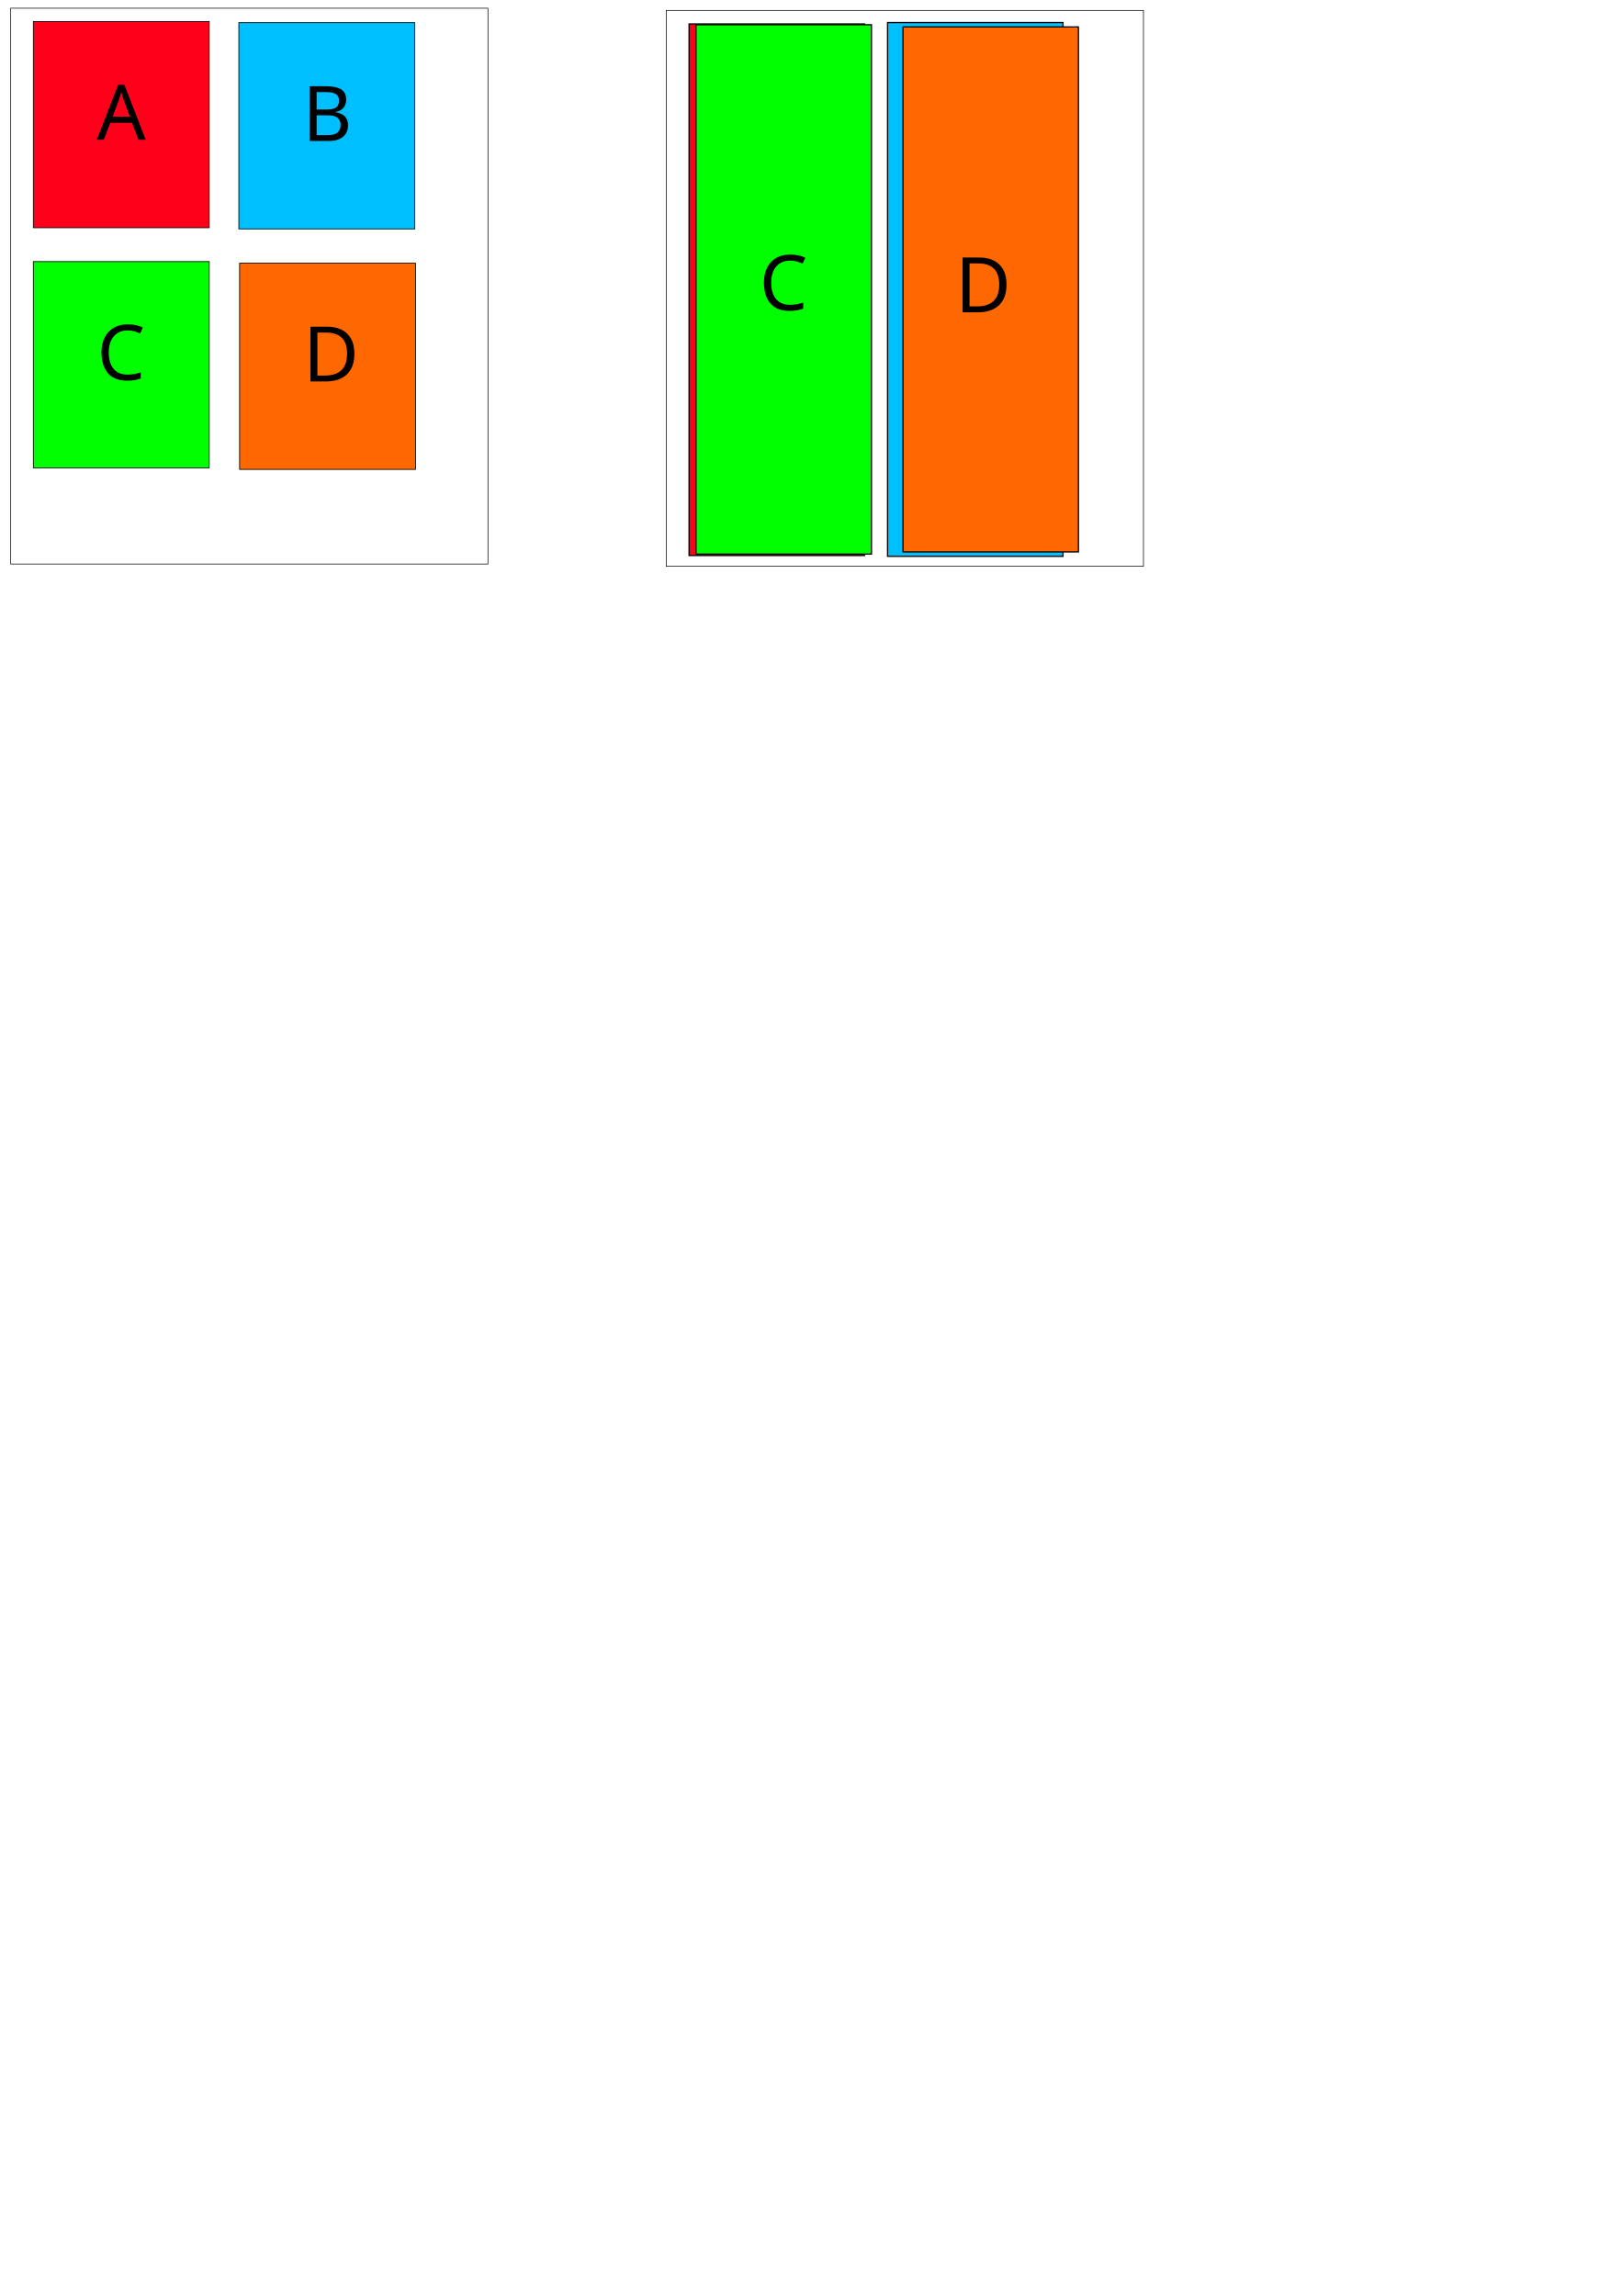
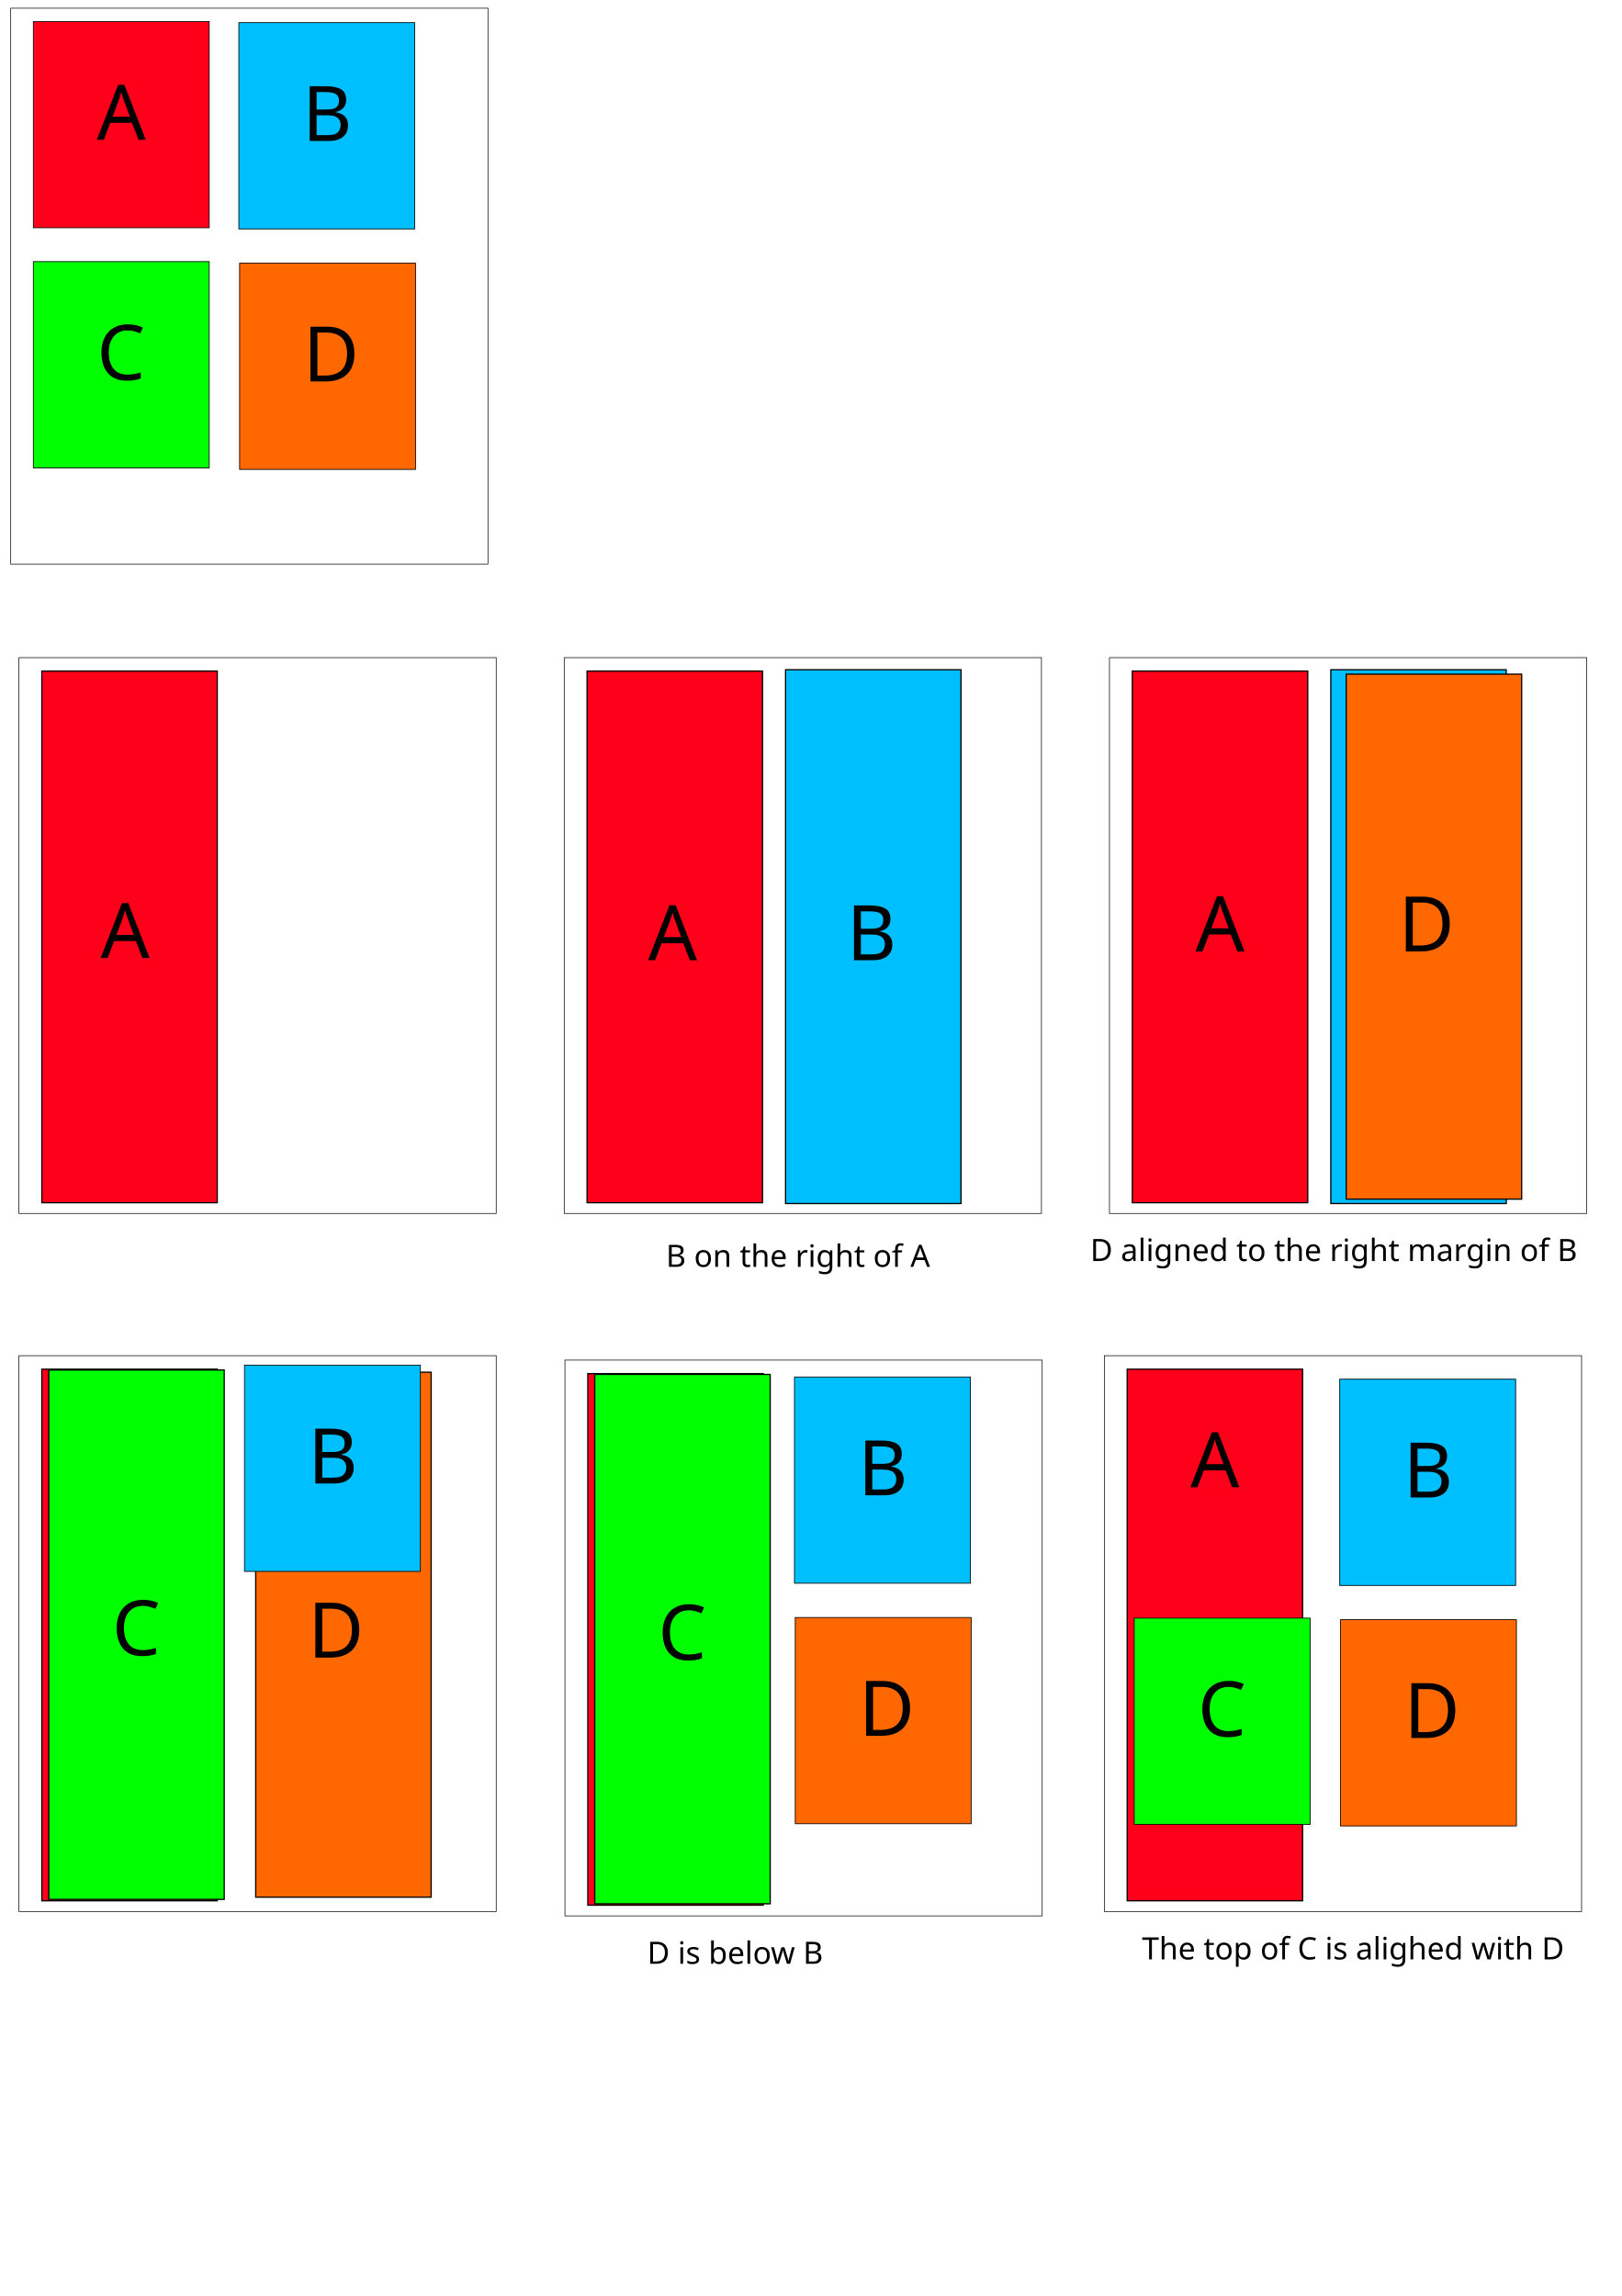
<svg xmlns="http://www.w3.org/2000/svg" width="594mm" height="841mm" viewBox="0 0 2104.724 2979.921" id="svg2" version="1.1">
  <defs id="defs4" />
  <g id="layer1" transform="translate(0,1927.559)">
    <g id="g4169" transform="translate(2.857143,-1925.714)">
      <rect y="26.047" x="40.406" height="267.69" width="228.294" id="rect3336" style="fill:#ff001a;fill-opacity:1;fill-rule:evenodd;stroke:#000000;stroke-width:1px;stroke-linecap:butt;stroke-linejoin:miter;stroke-opacity:1" />
      <text id="text3338" y="179.59" x="122.733" style="font-style:normal;font-weight:normal;font-size:99.584px;line-height:125%;font-family:sans-serif;letter-spacing:0px;word-spacing:0px;fill:#000000;fill-opacity:1;stroke:none;stroke-width:1px;stroke-linecap:butt;stroke-linejoin:miter;stroke-opacity:1" xml:space="preserve">
        <tspan y="179.59" x="122.733" id="tspan3340">A</tspan>
      </text>
    </g>
    <g id="g4174" transform="translate(2.857143,-1925.714)">
      <rect y="27.562" x="307.086" height="267.69" width="228.294" id="rect3336-1" style="fill:#00bfff;fill-opacity:1;fill-rule:evenodd;stroke:#000000;stroke-width:1px;stroke-linecap:butt;stroke-linejoin:miter;stroke-opacity:1" />
      <text id="text3338-2" y="181.106" x="389.413" style="font-style:normal;font-weight:normal;font-size:99.584px;line-height:125%;font-family:sans-serif;letter-spacing:0px;word-spacing:0px;fill:#000000;fill-opacity:1;stroke:none;stroke-width:1px;stroke-linecap:butt;stroke-linejoin:miter;stroke-opacity:1" xml:space="preserve">
        <tspan y="181.106" x="389.413" id="tspan3340-4">B</tspan>
      </text>
    </g>
    <g id="g4184" transform="translate(2.857143,-1925.714)">
      <rect y="339.7" x="308.097" height="267.69" width="228.294" id="rect3336-9" style="fill:#ff6800;fill-opacity:1;fill-rule:evenodd;stroke:#000000;stroke-width:1px;stroke-linecap:butt;stroke-linejoin:miter;stroke-opacity:1" />
      <text id="text3338-1" y="493.243" x="390.423" style="font-style:normal;font-weight:normal;font-size:99.584px;line-height:125%;font-family:sans-serif;letter-spacing:0px;word-spacing:0px;fill:#000000;fill-opacity:1;stroke:none;stroke-width:1px;stroke-linecap:butt;stroke-linejoin:miter;stroke-opacity:1" xml:space="preserve">
        <tspan y="493.243" x="390.423" id="tspan3340-6">D</tspan>
      </text>
    </g>
    <g id="g4179" transform="translate(2.857143,-1925.714)">
      <rect y="337.679" x="40.406" height="267.69" width="228.294" id="rect3336-5" style="fill:#00ff00;fill-opacity:1;fill-rule:evenodd;stroke:#000000;stroke-width:1px;stroke-linecap:butt;stroke-linejoin:miter;stroke-opacity:1" />
      <text id="text3338-26" y="491.222" x="122.733" style="font-style:normal;font-weight:normal;font-size:99.584px;line-height:125%;font-family:sans-serif;letter-spacing:0px;word-spacing:0px;fill:#000000;fill-opacity:1;stroke:none;stroke-width:1px;stroke-linecap:butt;stroke-linejoin:miter;stroke-opacity:1" xml:space="preserve">
        <tspan y="491.222" x="122.733" id="tspan3340-7">C</tspan>
      </text>
    </g>
    <rect style="fill:none;fill-opacity:1;stroke:#000000;stroke-width:0.859;stroke-opacity:1" id="rect4189" width="619.365" height="721.39" x="13.898" y="-1916.91" />
-     <rect style="fill:#ff001a;fill-opacity:1;fill-rule:evenodd;stroke:#000000;stroke-width:1.603px;stroke-linecap:butt;stroke-linejoin:miter;stroke-opacity:1" id="rect3336-15" width="227.691" height="689.944" x="894.27" y="-1896.502" />
-     <text xml:space="preserve" style="font-style:normal;font-weight:normal;font-size:99.584px;line-height:125%;font-family:sans-serif;letter-spacing:0px;word-spacing:0px;fill:#000000;fill-opacity:1;stroke:none;stroke-width:1px;stroke-linecap:butt;stroke-linejoin:miter;stroke-opacity:1" x="976.295" y="-1743.261" id="text3338-27">
-       <tspan id="tspan3340-8" x="976.295" y="-1743.261">A</tspan>
+     <g id="g4330" transform="translate(1282.857,840)">
+       <rect y="-1896.502" x="894.27" height="689.944" width="227.691" id="rect3336-15" style="fill:#ff001a;fill-opacity:1;fill-rule:evenodd;stroke:#000000;stroke-width:1.603px;stroke-linecap:butt;stroke-linejoin:miter;stroke-opacity:1" />
+       <text id="text3338-27" y="-1743.261" x="976.295" style="font-style:normal;font-weight:normal;font-size:99.584px;line-height:125%;font-family:sans-serif;letter-spacing:0px;word-spacing:0px;fill:#000000;fill-opacity:1;stroke:none;stroke-width:1px;stroke-linecap:butt;stroke-linejoin:miter;stroke-opacity:1" xml:space="preserve">
+         <tspan y="-1743.261" x="976.295" id="tspan3340-8">A</tspan>
+       </text>
+       <rect y="-1914.047" x="864.603" height="721.39" width="619.365" id="rect4189-0" style="fill:none;fill-opacity:1;stroke:#000000;stroke-width:0.859;stroke-opacity:1" />
+       <rect y="-1898.322" x="1151.87" height="692.798" width="227.688" id="rect3336-1-3" style="fill:#00bfff;fill-opacity:1;fill-rule:evenodd;stroke:#000000;stroke-width:1.607px;stroke-linecap:butt;stroke-linejoin:miter;stroke-opacity:1" />
+       <text id="text3338-2-6" y="-1745.083" x="1233.893" style="font-style:normal;font-weight:normal;font-size:99.584px;line-height:125%;font-family:sans-serif;letter-spacing:0px;word-spacing:0px;fill:#000000;fill-opacity:1;stroke:none;stroke-width:1px;stroke-linecap:butt;stroke-linejoin:miter;stroke-opacity:1" xml:space="preserve">
+         <tspan y="-1745.083" x="1233.893" id="tspan3340-4-5">B</tspan>
+       </text>
+       <rect y="-1892.615" x="1171.864" height="681.383" width="227.701" id="rect3336-9-2" style="fill:#ff6800;fill-opacity:1;fill-rule:evenodd;stroke:#000000;stroke-width:1.593px;stroke-linecap:butt;stroke-linejoin:miter;stroke-opacity:1" />
+       <text id="text3338-1-6" y="-1522.226" x="1239.608" style="font-style:normal;font-weight:normal;font-size:99.584px;line-height:125%;font-family:sans-serif;letter-spacing:0px;word-spacing:0px;fill:#000000;fill-opacity:1;stroke:none;stroke-width:1px;stroke-linecap:butt;stroke-linejoin:miter;stroke-opacity:1" xml:space="preserve">
+         <tspan y="-1522.226" x="1239.608" id="tspan3340-6-3">D</tspan>
+       </text>
+       <rect y="-1895.469" x="903.296" height="687.09" width="227.694" id="rect3336-5-5" style="fill:#00ff00;fill-opacity:1;fill-rule:evenodd;stroke:#000000;stroke-width:1.6px;stroke-linecap:butt;stroke-linejoin:miter;stroke-opacity:1" />
+       <text id="text3338-26-7" y="-1525.083" x="985.322" style="font-style:normal;font-weight:normal;font-size:99.584px;line-height:125%;font-family:sans-serif;letter-spacing:0px;word-spacing:0px;fill:#000000;fill-opacity:1;stroke:none;stroke-width:1px;stroke-linecap:butt;stroke-linejoin:miter;stroke-opacity:1" xml:space="preserve">
+         <tspan y="-1525.083" x="985.322" id="tspan3340-7-1">C</tspan>
+       </text>
+     </g>
+     <g id="g4318" transform="translate(1415.238,-11.42862)">
+       <rect y="-1045.074" x="54.27" height="689.944" width="227.691" id="rect3336-15-7" style="fill:#ff001a;fill-opacity:1;fill-rule:evenodd;stroke:#000000;stroke-width:1.603px;stroke-linecap:butt;stroke-linejoin:miter;stroke-opacity:1" />
+       <text id="text3338-27-6" y="-681.315" x="136.295" style="font-style:normal;font-weight:normal;font-size:99.584px;line-height:125%;font-family:sans-serif;letter-spacing:0px;word-spacing:0px;fill:#000000;fill-opacity:1;stroke:none;stroke-width:1px;stroke-linecap:butt;stroke-linejoin:miter;stroke-opacity:1" xml:space="preserve">
+         <tspan y="-681.315" x="136.295" id="tspan3340-8-9">A</tspan>
+       </text>
+       <rect y="-1062.619" x="24.603" height="721.39" width="619.365" id="rect4189-0-4" style="fill:none;fill-opacity:1;stroke:#000000;stroke-width:0.859;stroke-opacity:1" />
+       <rect y="-1046.894" x="311.87" height="692.798" width="227.688" id="rect3336-1-3-7" style="fill:#00bfff;fill-opacity:1;fill-rule:evenodd;stroke:#000000;stroke-width:1.607px;stroke-linecap:butt;stroke-linejoin:miter;stroke-opacity:1" />
+       <text id="text3338-2-6-8" y="-893.654" x="393.893" style="font-style:normal;font-weight:normal;font-size:99.584px;line-height:125%;font-family:sans-serif;letter-spacing:0px;word-spacing:0px;fill:#000000;fill-opacity:1;stroke:none;stroke-width:1px;stroke-linecap:butt;stroke-linejoin:miter;stroke-opacity:1" xml:space="preserve">
+         <tspan y="-893.654" x="393.893" id="tspan3340-4-5-6">B</tspan>
+       </text>
+       <rect y="-1041.186" x="331.864" height="681.383" width="227.701" id="rect3336-9-2-6" style="fill:#ff6800;fill-opacity:1;fill-rule:evenodd;stroke:#000000;stroke-width:1.593px;stroke-linecap:butt;stroke-linejoin:miter;stroke-opacity:1" />
+       <text id="text3338-1-6-3" y="-681.315" x="399.608" style="font-style:normal;font-weight:normal;font-size:99.584px;line-height:125%;font-family:sans-serif;letter-spacing:0px;word-spacing:0px;fill:#000000;fill-opacity:1;stroke:none;stroke-width:1px;stroke-linecap:butt;stroke-linejoin:miter;stroke-opacity:1" xml:space="preserve">
+         <tspan y="-681.315" x="399.608" id="tspan3340-6-3-2">D</tspan>
+       </text>
+     </g>
+     <g id="g4303" transform="translate(-1583.81,-5.714268)">
+       <rect y="-1050.788" x="2345.698" height="689.944" width="227.691" id="rect3336-15-1" style="fill:#ff001a;fill-opacity:1;fill-rule:evenodd;stroke:#000000;stroke-width:1.603px;stroke-linecap:butt;stroke-linejoin:miter;stroke-opacity:1" />
+       <text id="text3338-27-3" y="-675.6" x="2424.866" style="font-style:normal;font-weight:normal;font-size:99.584px;line-height:125%;font-family:sans-serif;letter-spacing:0px;word-spacing:0px;fill:#000000;fill-opacity:1;stroke:none;stroke-width:1px;stroke-linecap:butt;stroke-linejoin:miter;stroke-opacity:1" xml:space="preserve">
+         <tspan y="-675.6" x="2424.866" id="tspan3340-8-4">A</tspan>
+       </text>
+       <rect y="-1068.333" x="2316.032" height="721.39" width="619.365" id="rect4189-0-42" style="fill:none;fill-opacity:1;stroke:#000000;stroke-width:0.859;stroke-opacity:1" />
+       <rect y="-1052.608" x="2603.299" height="692.798" width="227.688" id="rect3336-1-3-2" style="fill:#00bfff;fill-opacity:1;fill-rule:evenodd;stroke:#000000;stroke-width:1.607px;stroke-linecap:butt;stroke-linejoin:miter;stroke-opacity:1" />
+       <text id="text3338-2-6-9" y="-675.6" x="2682.465" style="font-style:normal;font-weight:normal;font-size:99.584px;line-height:125%;font-family:sans-serif;letter-spacing:0px;word-spacing:0px;fill:#000000;fill-opacity:1;stroke:none;stroke-width:1px;stroke-linecap:butt;stroke-linejoin:miter;stroke-opacity:1" xml:space="preserve">
+         <tspan y="-675.6" x="2682.465" id="tspan3340-4-5-7">B</tspan>
+       </text>
+     </g>
+     <g id="g4312" transform="translate(-1582.857,-2.85709)">
+       <rect y="-1053.645" x="1637.127" height="689.944" width="227.691" id="rect3336-15-1-3" style="fill:#ff001a;fill-opacity:1;fill-rule:evenodd;stroke:#000000;stroke-width:1.603px;stroke-linecap:butt;stroke-linejoin:miter;stroke-opacity:1" />
+       <text id="text3338-27-3-4" y="-681.315" x="1713.438" style="font-style:normal;font-weight:normal;font-size:99.584px;line-height:125%;font-family:sans-serif;letter-spacing:0px;word-spacing:0px;fill:#000000;fill-opacity:1;stroke:none;stroke-width:1px;stroke-linecap:butt;stroke-linejoin:miter;stroke-opacity:1" xml:space="preserve">
+         <tspan y="-681.315" x="1713.438" id="tspan3340-8-4-4">A</tspan>
+       </text>
+       <rect y="-1071.19" x="1607.461" height="721.39" width="619.365" id="rect4189-0-42-2" style="fill:none;fill-opacity:1;stroke:#000000;stroke-width:0.859;stroke-opacity:1" />
+     </g>
+     <text xml:space="preserve" style="font-style:normal;font-weight:normal;font-size:40px;line-height:125%;font-family:sans-serif;letter-spacing:0px;word-spacing:0px;fill:#000000;fill-opacity:1;stroke:none;stroke-width:1px;stroke-linecap:butt;stroke-linejoin:miter;stroke-opacity:1" x="864.286" y="-283.352" id="text4345">
+       <tspan id="tspan4347" x="864.286" y="-283.352">B on the right of A</tspan>
    </text>
-     <rect style="fill:none;fill-opacity:1;stroke:#000000;stroke-width:0.859;stroke-opacity:1" id="rect4189-0" width="619.365" height="721.39" x="864.603" y="-1914.047" />
-     <rect style="fill:#00bfff;fill-opacity:1;fill-rule:evenodd;stroke:#000000;stroke-width:1.607px;stroke-linecap:butt;stroke-linejoin:miter;stroke-opacity:1" id="rect3336-1-3" width="227.688" height="692.798" x="1151.87" y="-1898.322" />
-     <text xml:space="preserve" style="font-style:normal;font-weight:normal;font-size:99.584px;line-height:125%;font-family:sans-serif;letter-spacing:0px;word-spacing:0px;fill:#000000;fill-opacity:1;stroke:none;stroke-width:1px;stroke-linecap:butt;stroke-linejoin:miter;stroke-opacity:1" x="1233.893" y="-1745.083" id="text3338-2-6">
-       <tspan id="tspan3340-4-5" x="1233.893" y="-1745.083">B</tspan>
+     <text xml:space="preserve" style="font-style:normal;font-weight:normal;font-size:40px;line-height:125%;font-family:sans-serif;letter-spacing:0px;word-spacing:0px;fill:#000000;fill-opacity:1;stroke:none;stroke-width:1px;stroke-linecap:butt;stroke-linejoin:miter;stroke-opacity:1" x="1414.912" y="-290.888" id="text4345-5">
+       <tspan id="tspan4347-4" x="1414.912" y="-290.888">D aligned to the right margin of B</tspan>
    </text>
-     <rect style="fill:#ff6800;fill-opacity:1;fill-rule:evenodd;stroke:#000000;stroke-width:1.593px;stroke-linecap:butt;stroke-linejoin:miter;stroke-opacity:1" id="rect3336-9-2" width="227.701" height="681.383" x="1171.864" y="-1892.615" />
-     <text xml:space="preserve" style="font-style:normal;font-weight:normal;font-size:99.584px;line-height:125%;font-family:sans-serif;letter-spacing:0px;word-spacing:0px;fill:#000000;fill-opacity:1;stroke:none;stroke-width:1px;stroke-linecap:butt;stroke-linejoin:miter;stroke-opacity:1" x="1239.608" y="-1522.226" id="text3338-1-6">
-       <tspan id="tspan3340-6-3" x="1239.608" y="-1522.226">D</tspan>
+     <text xml:space="preserve" style="font-style:normal;font-weight:normal;font-size:40px;line-height:125%;font-family:sans-serif;letter-spacing:0px;word-spacing:0px;fill:#000000;fill-opacity:1;stroke:none;stroke-width:1px;stroke-linecap:butt;stroke-linejoin:miter;stroke-opacity:1" x="2254.286" y="-290.495" id="text4367">
+       <tspan id="tspan4369" x="2254.286" y="-290.495">C on the left of B</tspan>
    </text>
-     <rect style="fill:#00ff00;fill-opacity:1;fill-rule:evenodd;stroke:#000000;stroke-width:1.6px;stroke-linecap:butt;stroke-linejoin:miter;stroke-opacity:1" id="rect3336-5-5" width="227.694" height="687.09" x="903.296" y="-1895.469" />
-     <text xml:space="preserve" style="font-style:normal;font-weight:normal;font-size:99.584px;line-height:125%;font-family:sans-serif;letter-spacing:0px;word-spacing:0px;fill:#000000;fill-opacity:1;stroke:none;stroke-width:1px;stroke-linecap:butt;stroke-linejoin:miter;stroke-opacity:1" x="985.322" y="-1525.083" id="text3338-26-7">
-       <tspan id="tspan3340-7-1" x="985.322" y="-1525.083">C</tspan>
+     <g id="g4330-3" transform="translate(-840,1745.993)">
+       <rect y="-1896.502" x="894.27" height="689.944" width="227.691" id="rect3336-15-2" style="fill:#ff001a;fill-opacity:1;fill-rule:evenodd;stroke:#000000;stroke-width:1.603px;stroke-linecap:butt;stroke-linejoin:miter;stroke-opacity:1" />
+       <text id="text3338-27-4" y="-1743.261" x="976.295" style="font-style:normal;font-weight:normal;font-size:99.584px;line-height:125%;font-family:sans-serif;letter-spacing:0px;word-spacing:0px;fill:#000000;fill-opacity:1;stroke:none;stroke-width:1px;stroke-linecap:butt;stroke-linejoin:miter;stroke-opacity:1" xml:space="preserve">
+         <tspan y="-1743.261" x="976.295" id="tspan3340-8-43">A</tspan>
+       </text>
+       <rect y="-1914.047" x="864.603" height="721.39" width="619.365" id="rect4189-0-9" style="fill:none;fill-opacity:1;stroke:#000000;stroke-width:0.859;stroke-opacity:1" />
+       <rect y="-1892.615" x="1171.864" height="681.383" width="227.701" id="rect3336-9-2-7" style="fill:#ff6800;fill-opacity:1;fill-rule:evenodd;stroke:#000000;stroke-width:1.593px;stroke-linecap:butt;stroke-linejoin:miter;stroke-opacity:1" />
+       <text id="text3338-1-6-1" y="-1522.226" x="1239.608" style="font-style:normal;font-weight:normal;font-size:99.584px;line-height:125%;font-family:sans-serif;letter-spacing:0px;word-spacing:0px;fill:#000000;fill-opacity:1;stroke:none;stroke-width:1px;stroke-linecap:butt;stroke-linejoin:miter;stroke-opacity:1" xml:space="preserve">
+         <tspan y="-1522.226" x="1239.608" id="tspan3340-6-3-6">D</tspan>
+       </text>
+       <rect y="-1895.469" x="903.296" height="687.09" width="227.694" id="rect3336-5-5-6" style="fill:#00ff00;fill-opacity:1;fill-rule:evenodd;stroke:#000000;stroke-width:1.6px;stroke-linecap:butt;stroke-linejoin:miter;stroke-opacity:1" />
+       <text id="text3338-26-7-2" y="-1525.083" x="985.322" style="font-style:normal;font-weight:normal;font-size:99.584px;line-height:125%;font-family:sans-serif;letter-spacing:0px;word-spacing:0px;fill:#000000;fill-opacity:1;stroke:none;stroke-width:1px;stroke-linecap:butt;stroke-linejoin:miter;stroke-opacity:1" xml:space="preserve">
+         <tspan y="-1525.083" x="985.322" id="tspan3340-7-1-7">C</tspan>
+       </text>
+     </g>
+     <g id="g4330-3-5" transform="translate(-131.4286,1751.708)">
+       <rect y="-1896.502" x="894.27" height="689.944" width="227.691" id="rect3336-15-2-1" style="fill:#ff001a;fill-opacity:1;fill-rule:evenodd;stroke:#000000;stroke-width:1.603px;stroke-linecap:butt;stroke-linejoin:miter;stroke-opacity:1" />
+       <text id="text3338-27-4-1" y="-1743.261" x="976.295" style="font-style:normal;font-weight:normal;font-size:99.584px;line-height:125%;font-family:sans-serif;letter-spacing:0px;word-spacing:0px;fill:#000000;fill-opacity:1;stroke:none;stroke-width:1px;stroke-linecap:butt;stroke-linejoin:miter;stroke-opacity:1" xml:space="preserve">
+         <tspan y="-1743.261" x="976.295" id="tspan3340-8-43-9">A</tspan>
+       </text>
+       <rect y="-1914.047" x="864.603" height="721.39" width="619.365" id="rect4189-0-9-3" style="fill:none;fill-opacity:1;stroke:#000000;stroke-width:0.859;stroke-opacity:1" />
+       <rect y="-1895.469" x="903.296" height="687.09" width="227.694" id="rect3336-5-5-6-1" style="fill:#00ff00;fill-opacity:1;fill-rule:evenodd;stroke:#000000;stroke-width:1.6px;stroke-linecap:butt;stroke-linejoin:miter;stroke-opacity:1" />
+       <text id="text3338-26-7-2-7" y="-1525.083" x="985.322" style="font-style:normal;font-weight:normal;font-size:99.584px;line-height:125%;font-family:sans-serif;letter-spacing:0px;word-spacing:0px;fill:#000000;fill-opacity:1;stroke:none;stroke-width:1px;stroke-linecap:butt;stroke-linejoin:miter;stroke-opacity:1" xml:space="preserve">
+         <tspan y="-1525.083" x="985.322" id="tspan3340-7-1-7-9">C</tspan>
+       </text>
+       <g id="g4174-0" transform="translate(855.4042,-1919.679)">
+         <rect y="27.562" x="307.086" height="267.69" width="228.294" id="rect3336-1-7" style="fill:#00bfff;fill-opacity:1;fill-rule:evenodd;stroke:#000000;stroke-width:1px;stroke-linecap:butt;stroke-linejoin:miter;stroke-opacity:1" />
+         <text id="text3338-2-4" y="181.106" x="389.413" style="font-style:normal;font-weight:normal;font-size:99.584px;line-height:125%;font-family:sans-serif;letter-spacing:0px;word-spacing:0px;fill:#000000;fill-opacity:1;stroke:none;stroke-width:1px;stroke-linecap:butt;stroke-linejoin:miter;stroke-opacity:1" xml:space="preserve">
+           <tspan y="181.106" x="389.413" id="tspan3340-4-42">B</tspan>
+         </text>
+       </g>
+       <g id="g4184-0" transform="translate(855.4042,-1919.679)">
+         <rect y="339.7" x="308.097" height="267.69" width="228.294" id="rect3336-9-6" style="fill:#ff6800;fill-opacity:1;fill-rule:evenodd;stroke:#000000;stroke-width:1px;stroke-linecap:butt;stroke-linejoin:miter;stroke-opacity:1" />
+         <text id="text3338-1-4" y="493.243" x="390.423" style="font-style:normal;font-weight:normal;font-size:99.584px;line-height:125%;font-family:sans-serif;letter-spacing:0px;word-spacing:0px;fill:#000000;fill-opacity:1;stroke:none;stroke-width:1px;stroke-linecap:butt;stroke-linejoin:miter;stroke-opacity:1" xml:space="preserve">
+           <tspan y="493.243" x="390.423" id="tspan3340-6-7">D</tspan>
+         </text>
+       </g>
+     </g>
+     <text xml:space="preserve" style="font-style:normal;font-weight:normal;font-size:40px;line-height:125%;font-family:sans-serif;letter-spacing:0px;word-spacing:0px;fill:#000000;fill-opacity:1;stroke:none;stroke-width:1px;stroke-linecap:butt;stroke-linejoin:miter;stroke-opacity:1" x="840" y="621.212" id="text4367-4-6">
+       <tspan id="tspan4369-8-4" x="840" y="621.212">D is below B</tspan>
+     </text>
+     <g id="g4330-3-5-2" transform="translate(568.5714,1745.993)">
+       <rect y="-1896.502" x="894.27" height="689.944" width="227.691" id="rect3336-15-2-1-7" style="fill:#ff001a;fill-opacity:1;fill-rule:evenodd;stroke:#000000;stroke-width:1.603px;stroke-linecap:butt;stroke-linejoin:miter;stroke-opacity:1" />
+       <text id="text3338-27-4-1-9" y="-1743.261" x="976.295" style="font-style:normal;font-weight:normal;font-size:99.584px;line-height:125%;font-family:sans-serif;letter-spacing:0px;word-spacing:0px;fill:#000000;fill-opacity:1;stroke:none;stroke-width:1px;stroke-linecap:butt;stroke-linejoin:miter;stroke-opacity:1" xml:space="preserve">
+         <tspan y="-1743.261" x="976.295" id="tspan3340-8-43-9-3">A</tspan>
+       </text>
+       <rect y="-1914.047" x="864.603" height="721.39" width="619.365" id="rect4189-0-9-3-2" style="fill:none;fill-opacity:1;stroke:#000000;stroke-width:0.859;stroke-opacity:1" />
+     </g>
+     <text xml:space="preserve" style="font-style:normal;font-weight:normal;font-size:40px;line-height:125%;font-family:sans-serif;letter-spacing:0px;word-spacing:0px;fill:#000000;fill-opacity:1;stroke:none;stroke-width:1px;stroke-linecap:butt;stroke-linejoin:miter;stroke-opacity:1" x="1482" y="615.498" id="text4367-4-6-2">
+       <tspan id="tspan4369-8-4-0" x="1482" y="615.498">The top of C is alighed with D</tspan>
+     </text>
+     <g id="g4611" transform="translate(140,1565.714)">
+       <g transform="translate(-129.805,-1749.045)" id="g4174-3">
+         <rect style="fill:#00bfff;fill-opacity:1;fill-rule:evenodd;stroke:#000000;stroke-width:1px;stroke-linecap:butt;stroke-linejoin:miter;stroke-opacity:1" id="rect3336-1-8" width="228.294" height="267.69" x="307.086" y="27.562" />
+         <text xml:space="preserve" style="font-style:normal;font-weight:normal;font-size:99.584px;line-height:125%;font-family:sans-serif;letter-spacing:0px;word-spacing:0px;fill:#000000;fill-opacity:1;stroke:none;stroke-width:1px;stroke-linecap:butt;stroke-linejoin:miter;stroke-opacity:1" x="389.413" y="181.106" id="text3338-2-1">
+           <tspan id="tspan3340-4-4" x="389.413" y="181.106">B</tspan>
+         </text>
+       </g>
+     </g>
+     <g id="g4174-1" transform="translate(1431.601,-165.1141)">
+       <rect y="27.562" x="307.086" height="267.69" width="228.294" id="rect3336-1-38" style="fill:#00bfff;fill-opacity:1;fill-rule:evenodd;stroke:#000000;stroke-width:1px;stroke-linecap:butt;stroke-linejoin:miter;stroke-opacity:1" />
+       <text id="text3338-2-69" y="181.106" x="389.413" style="font-style:normal;font-weight:normal;font-size:99.584px;line-height:125%;font-family:sans-serif;letter-spacing:0px;word-spacing:0px;fill:#000000;fill-opacity:1;stroke:none;stroke-width:1px;stroke-linecap:butt;stroke-linejoin:miter;stroke-opacity:1" xml:space="preserve">
+         <tspan y="181.106" x="389.413" id="tspan3340-4-8">B</tspan>
+       </text>
+     </g>
+     <g id="g4184-7" transform="translate(1431.601,-165.1141)">
+       <rect y="339.7" x="308.097" height="267.69" width="228.294" id="rect3336-9-9" style="fill:#ff6800;fill-opacity:1;fill-rule:evenodd;stroke:#000000;stroke-width:1px;stroke-linecap:butt;stroke-linejoin:miter;stroke-opacity:1" />
+       <text id="text3338-1-61" y="493.243" x="390.423" style="font-style:normal;font-weight:normal;font-size:99.584px;line-height:125%;font-family:sans-serif;letter-spacing:0px;word-spacing:0px;fill:#000000;fill-opacity:1;stroke:none;stroke-width:1px;stroke-linecap:butt;stroke-linejoin:miter;stroke-opacity:1" xml:space="preserve">
+         <tspan y="493.243" x="390.423" id="tspan3340-6-8">D</tspan>
+       </text>
+     </g>
+     <g id="g4179-2" transform="translate(1431.601,-165.1141)">
+       <rect y="337.679" x="40.406" height="267.69" width="228.294" id="rect3336-5-3" style="fill:#00ff00;fill-opacity:1;fill-rule:evenodd;stroke:#000000;stroke-width:1px;stroke-linecap:butt;stroke-linejoin:miter;stroke-opacity:1" />
+       <text id="text3338-26-2" y="491.222" x="122.733" style="font-style:normal;font-weight:normal;font-size:99.584px;line-height:125%;font-family:sans-serif;letter-spacing:0px;word-spacing:0px;fill:#000000;fill-opacity:1;stroke:none;stroke-width:1px;stroke-linecap:butt;stroke-linejoin:miter;stroke-opacity:1" xml:space="preserve">
+         <tspan y="491.222" x="122.733" id="tspan3340-7-3">C</tspan>
+       </text>
+     </g>
+     <g id="g4169-4" transform="translate(2142.134,-174.2798)">
+       <rect y="26.047" x="40.406" height="267.69" width="228.294" id="rect3336-4" style="fill:#ff001a;fill-opacity:1;fill-rule:evenodd;stroke:#000000;stroke-width:1px;stroke-linecap:butt;stroke-linejoin:miter;stroke-opacity:1" />
+       <text id="text3338-4" y="179.59" x="122.733" style="font-style:normal;font-weight:normal;font-size:99.584px;line-height:125%;font-family:sans-serif;letter-spacing:0px;word-spacing:0px;fill:#000000;fill-opacity:1;stroke:none;stroke-width:1px;stroke-linecap:butt;stroke-linejoin:miter;stroke-opacity:1" xml:space="preserve">
+         <tspan y="179.59" x="122.733" id="tspan3340-75">A</tspan>
+       </text>
+     </g>
+     <g id="g4174-5" transform="translate(2142.134,-174.2798)">
+       <rect y="27.562" x="307.086" height="267.69" width="228.294" id="rect3336-1-37" style="fill:#00bfff;fill-opacity:1;fill-rule:evenodd;stroke:#000000;stroke-width:1px;stroke-linecap:butt;stroke-linejoin:miter;stroke-opacity:1" />
+       <text id="text3338-2-48" y="181.106" x="389.413" style="font-style:normal;font-weight:normal;font-size:99.584px;line-height:125%;font-family:sans-serif;letter-spacing:0px;word-spacing:0px;fill:#000000;fill-opacity:1;stroke:none;stroke-width:1px;stroke-linecap:butt;stroke-linejoin:miter;stroke-opacity:1" xml:space="preserve">
+         <tspan y="181.106" x="389.413" id="tspan3340-4-1">B</tspan>
+       </text>
+     </g>
+     <g id="g4184-6" transform="translate(2142.134,-174.2798)">
+       <rect y="339.7" x="308.097" height="267.69" width="228.294" id="rect3336-9-0" style="fill:#ff6800;fill-opacity:1;fill-rule:evenodd;stroke:#000000;stroke-width:1px;stroke-linecap:butt;stroke-linejoin:miter;stroke-opacity:1" />
+       <text id="text3338-1-9" y="493.243" x="390.423" style="font-style:normal;font-weight:normal;font-size:99.584px;line-height:125%;font-family:sans-serif;letter-spacing:0px;word-spacing:0px;fill:#000000;fill-opacity:1;stroke:none;stroke-width:1px;stroke-linecap:butt;stroke-linejoin:miter;stroke-opacity:1" xml:space="preserve">
+         <tspan y="493.243" x="390.423" id="tspan3340-6-0">D</tspan>
+       </text>
+     </g>
+     <g id="g4179-8" transform="translate(2142.134,-174.2798)">
+       <rect y="337.679" x="40.406" height="267.69" width="228.294" id="rect3336-5-2" style="fill:#00ff00;fill-opacity:1;fill-rule:evenodd;stroke:#000000;stroke-width:1px;stroke-linecap:butt;stroke-linejoin:miter;stroke-opacity:1" />
+       <text id="text3338-26-5" y="491.222" x="122.733" style="font-style:normal;font-weight:normal;font-size:99.584px;line-height:125%;font-family:sans-serif;letter-spacing:0px;word-spacing:0px;fill:#000000;fill-opacity:1;stroke:none;stroke-width:1px;stroke-linecap:butt;stroke-linejoin:miter;stroke-opacity:1" xml:space="preserve">
+         <tspan y="491.222" x="122.733" id="tspan3340-7-8">C</tspan>
+       </text>
+     </g>
+     <rect style="fill:none;fill-opacity:1;stroke:#000000;stroke-width:0.859;stroke-opacity:1" id="rect4189-8" width="619.365" height="721.39" x="2153.175" y="-165.476" />
+     <text xml:space="preserve" style="font-style:normal;font-weight:normal;font-size:40px;line-height:125%;font-family:sans-serif;letter-spacing:0px;word-spacing:0px;fill:#000000;fill-opacity:1;stroke:none;stroke-width:1px;stroke-linecap:butt;stroke-linejoin:miter;stroke-opacity:1" x="2182.983" y="609.112" id="text4367-4-6-2-6">
+       <tspan id="tspan4369-8-4-0-8" x="2182.983" y="609.112">A is above C</tspan>
    </text>
  </g>
</svg>
